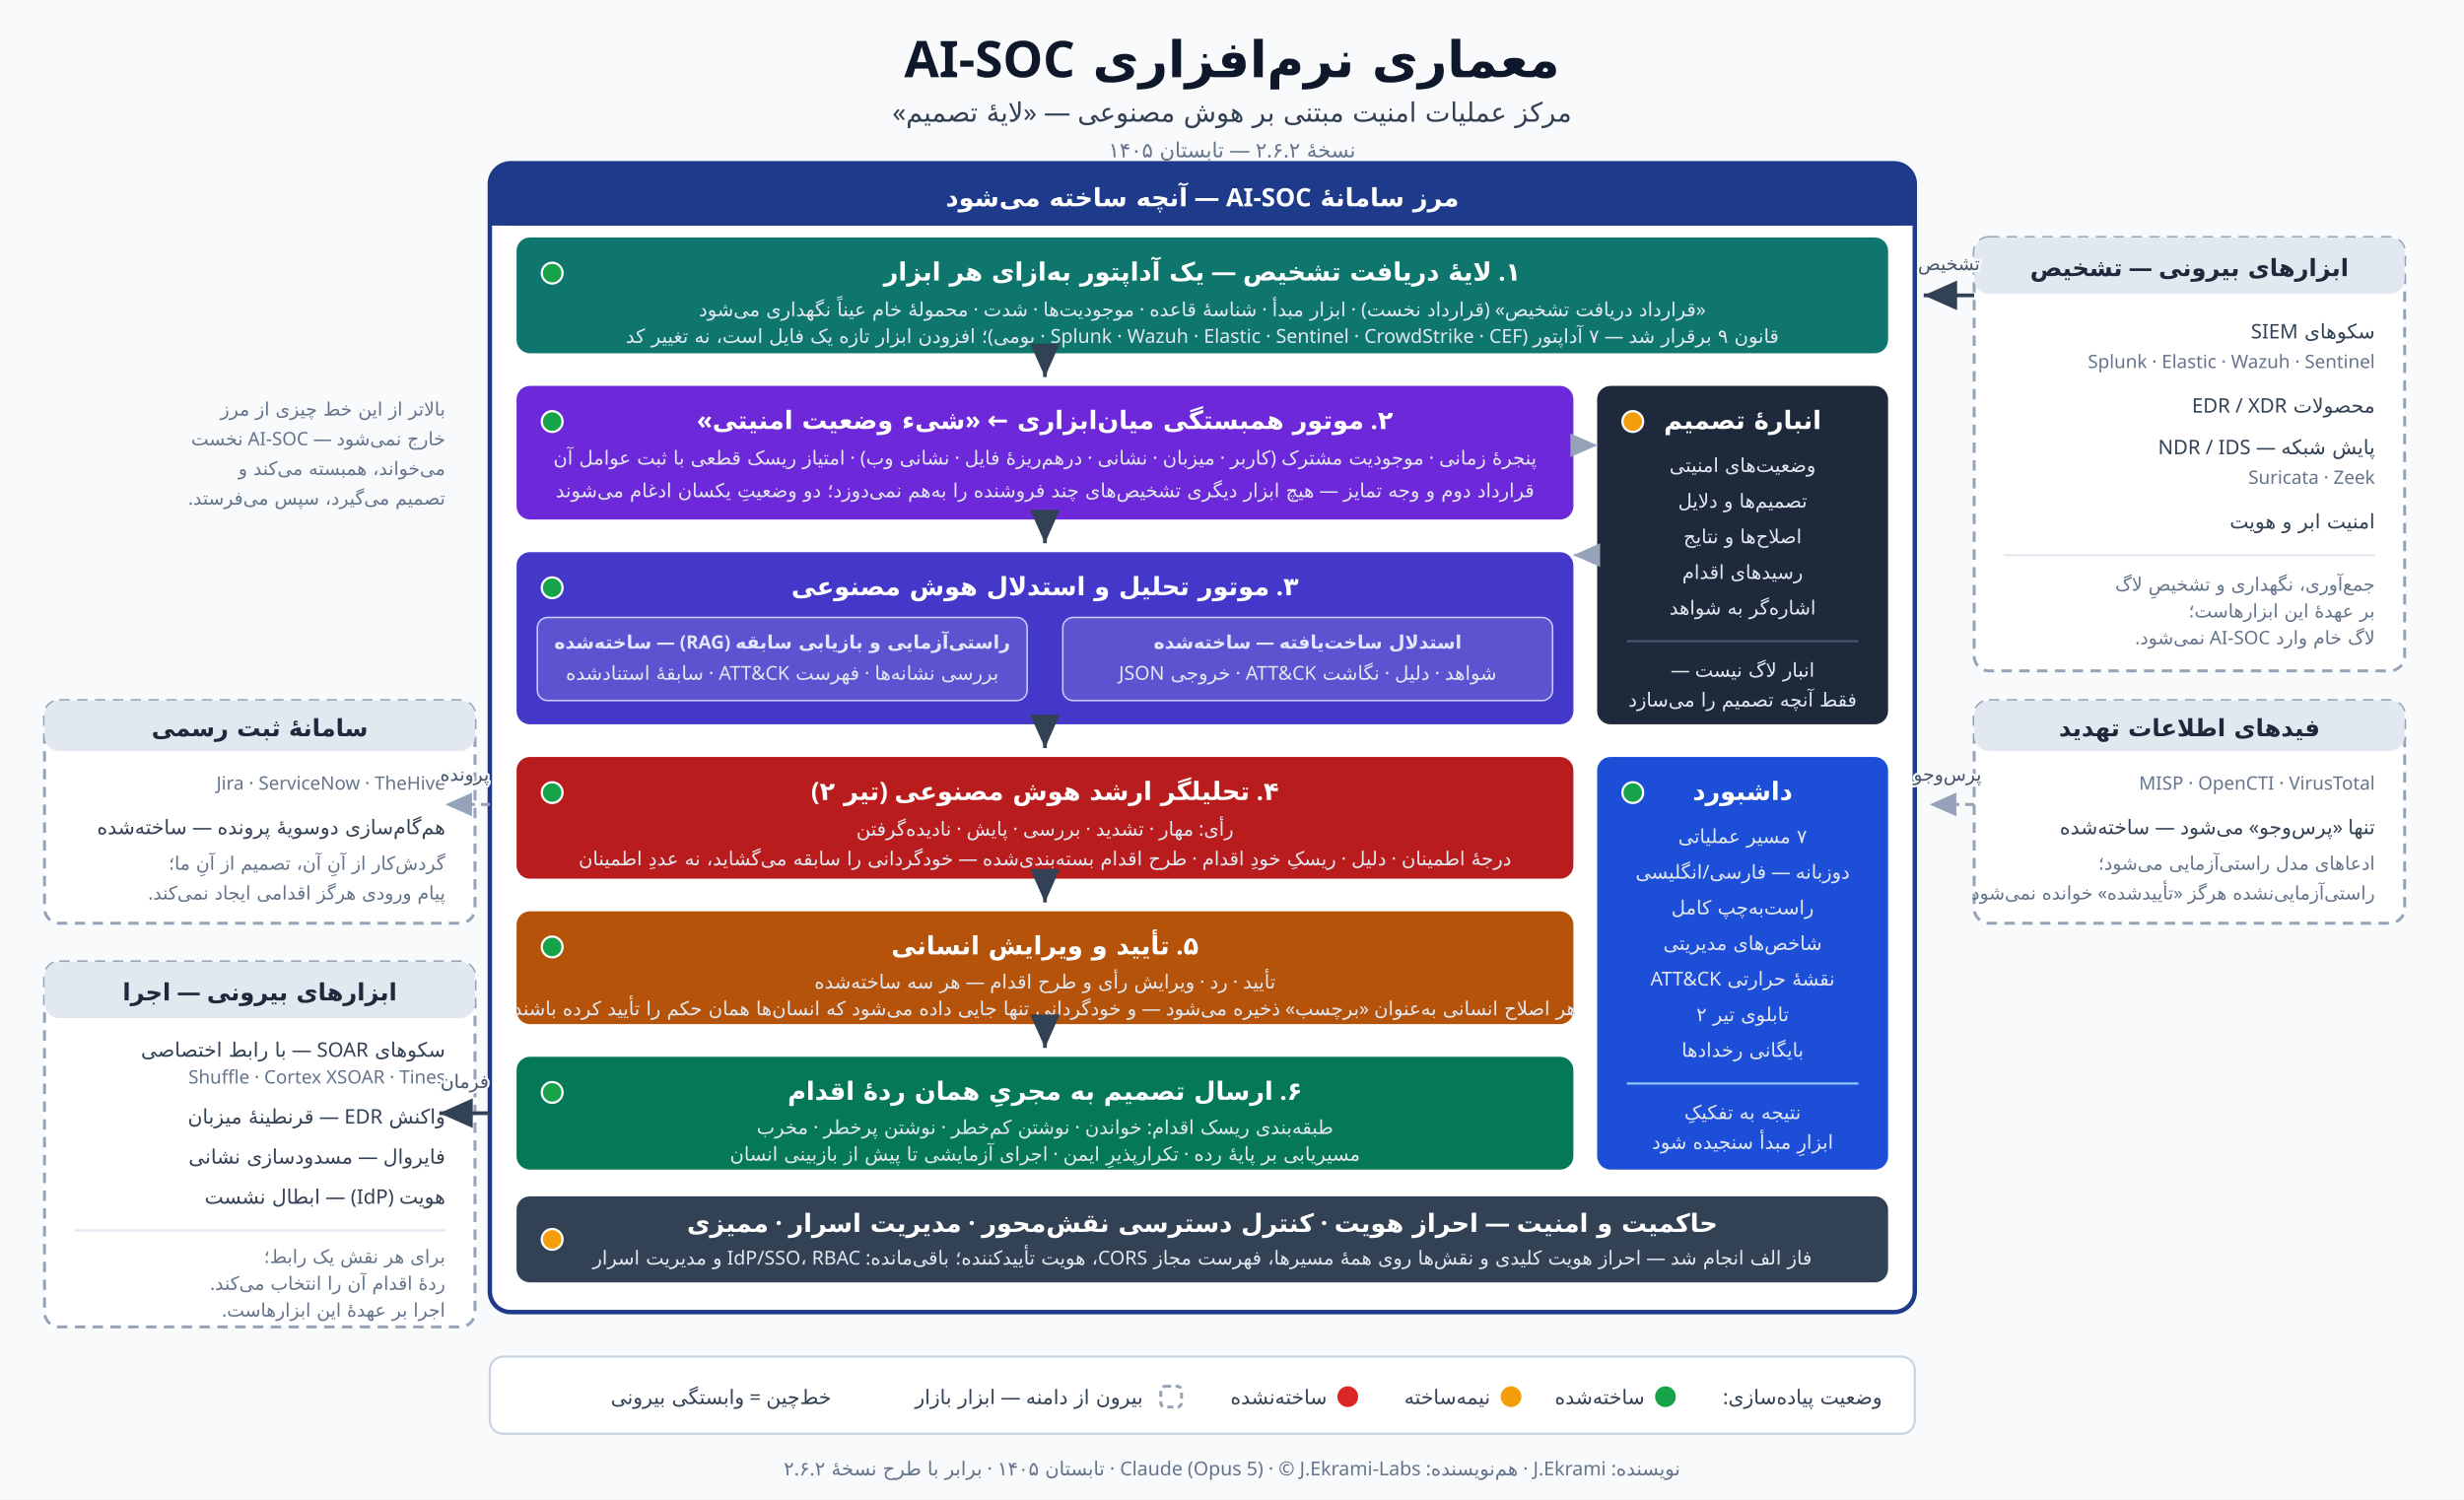
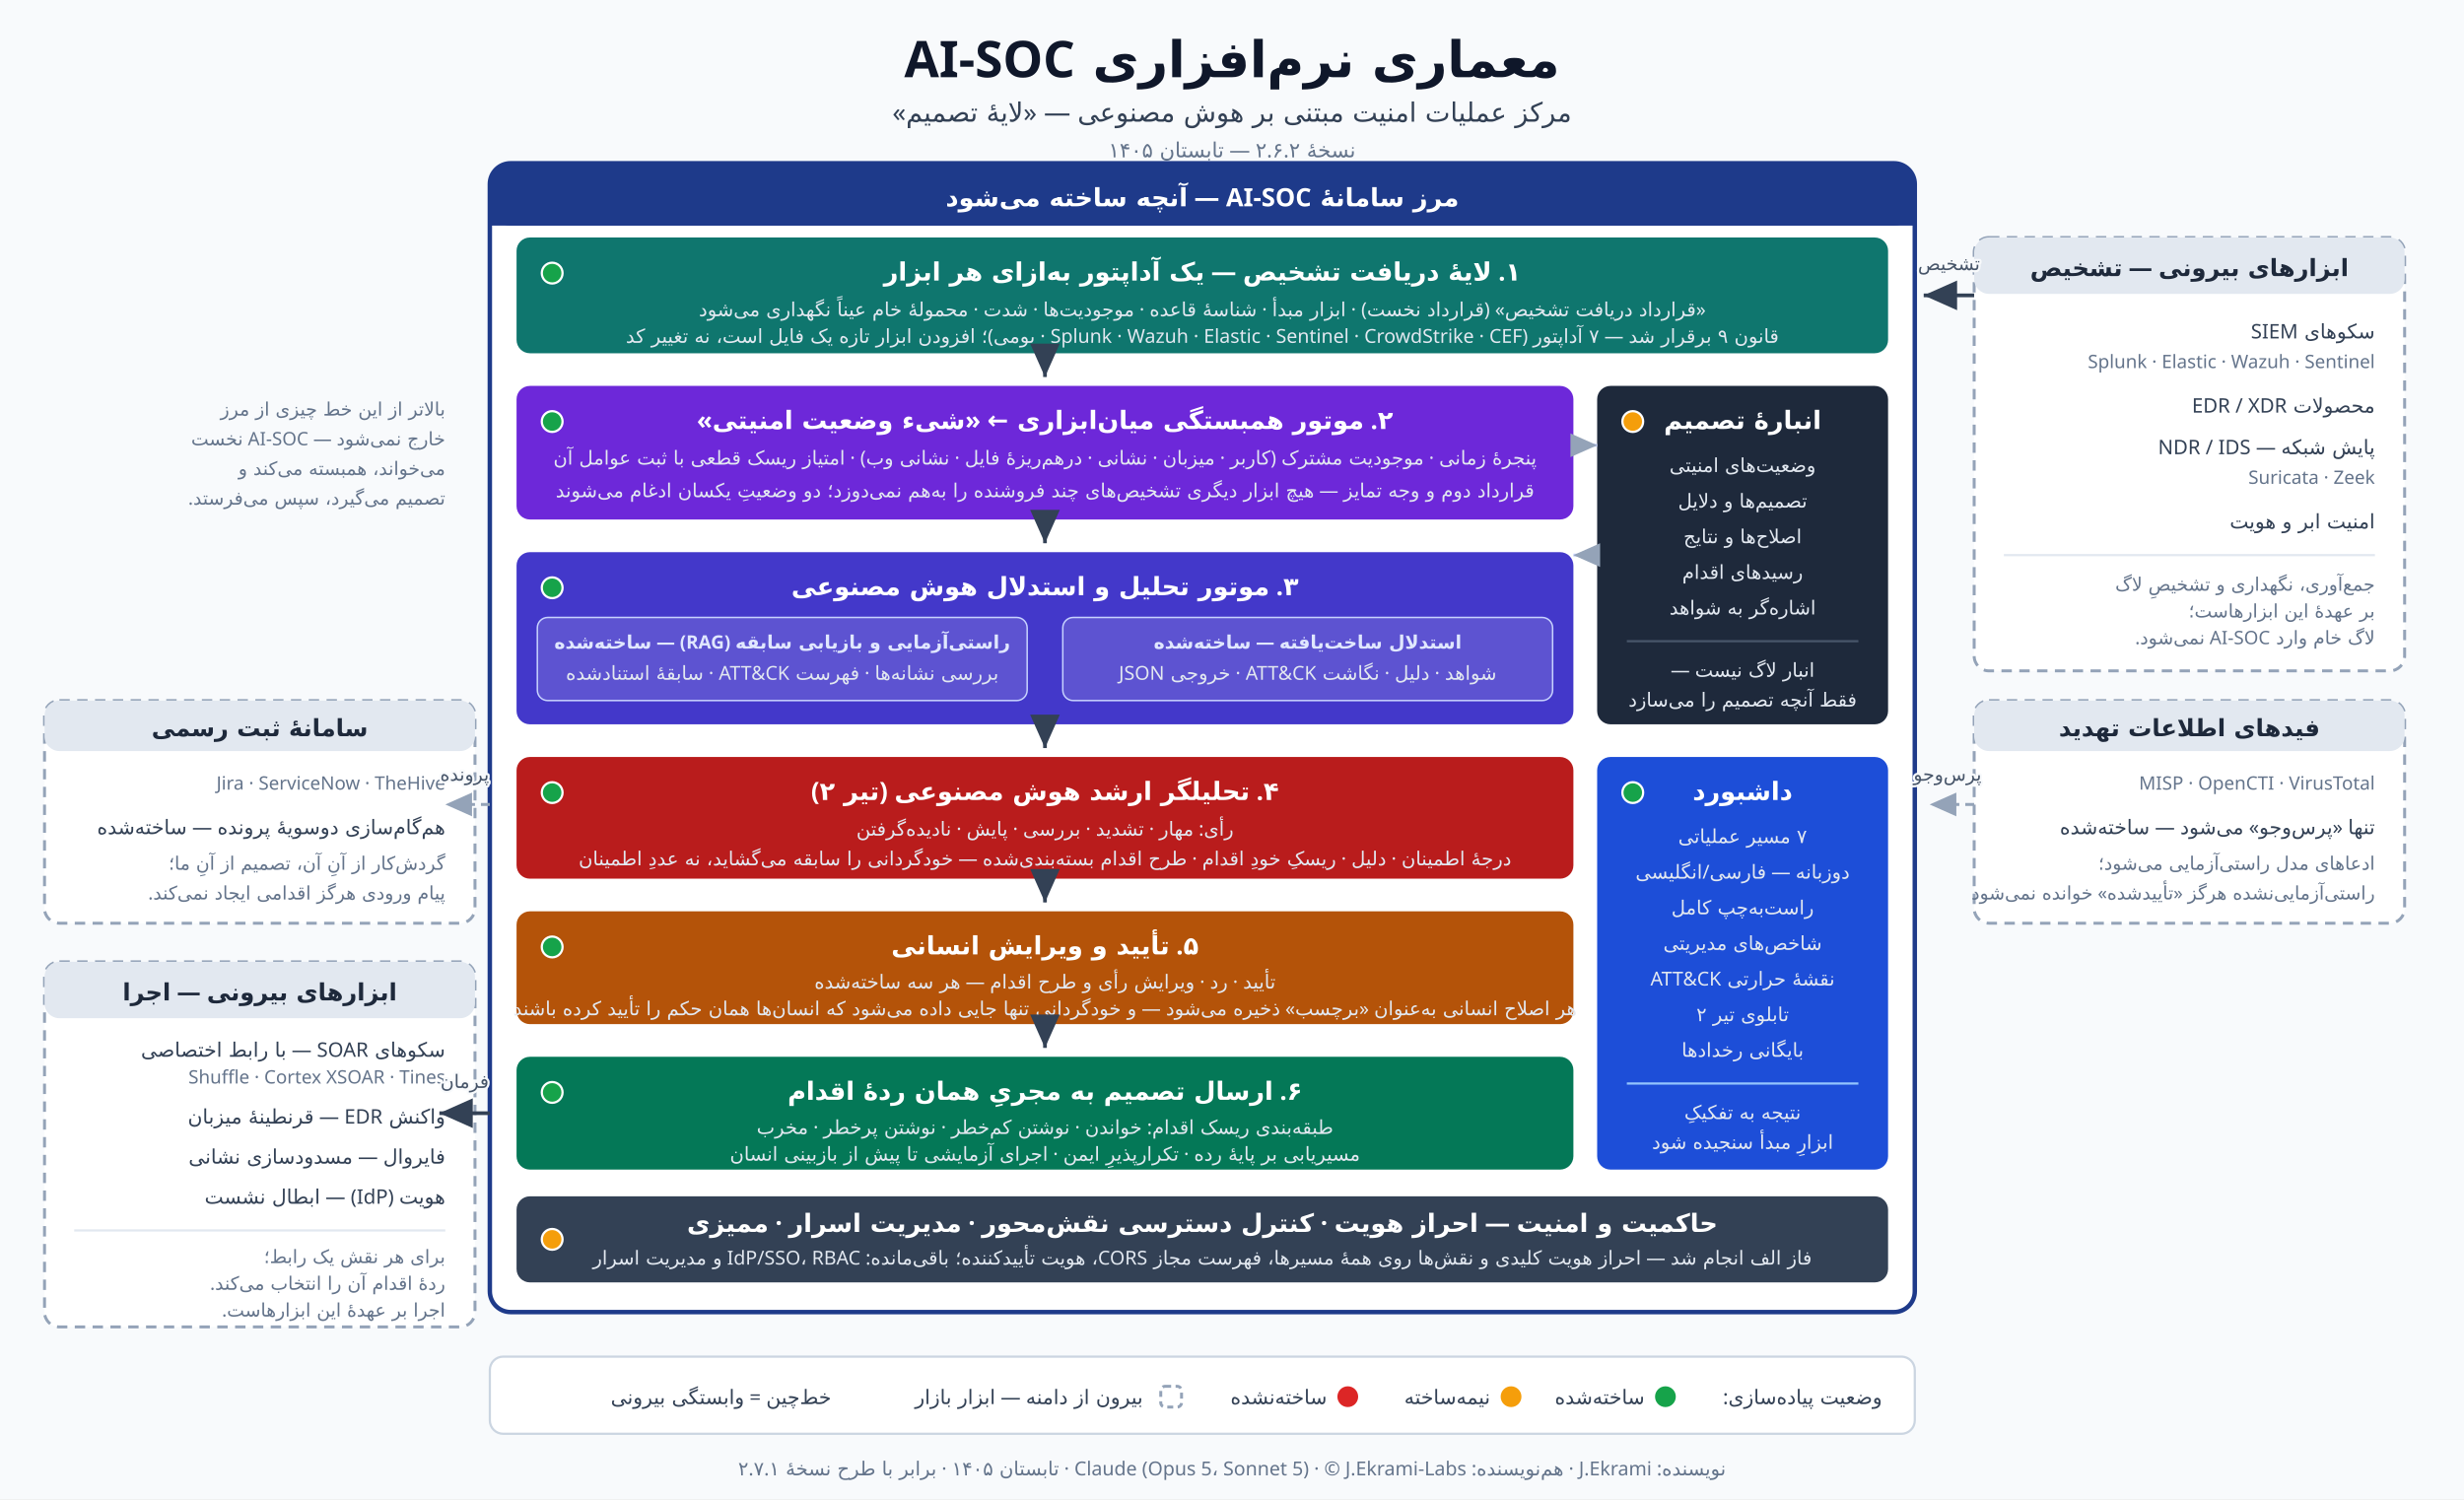
<svg xmlns="http://www.w3.org/2000/svg" viewBox="0 0 1660 1010" width="1660" height="1010" font-family="Vazirmatn, 'Segoe UI', Tahoma, 'Iranian Sans', sans-serif">
  <style>
    text { direction: rtl; }
    .ltr { direction: ltr; unicode-bidi: isolate; }
    .t1 { font-size: 34px; font-weight: 700; fill: #0f172a; }
    .t2 { font-size: 18px; fill: #334155; }
    .t3 { font-size: 14px; fill: #64748b; }
    .box-title { font-size: 17px; font-weight: 700; fill: #ffffff; }
    .box-sub { font-size: 13px; fill: #e2e8f0; }
    .ext-title { font-size: 16px; font-weight: 700; fill: #1e293b; }
    .ext-item { font-size: 13.5px; fill: #334155; }
    .ext-note { font-size: 12.5px; fill: #64748b; }
    .chip { font-size: 12.5px; font-weight: 700; }
    .lbl { font-size: 12.5px; fill: #475569; paint-order: stroke; stroke: #f8fafc; stroke-width: 3px; stroke-linejoin: round; }
    .legend { font-size: 13.5px; fill: #334155; }
    .foot { font-size: 13px; fill: #64748b; }
  </style>
  <defs>
    <marker id="arw" markerWidth="10" markerHeight="10" refX="9" refY="4" orient="auto">
      <path d="M0,0 L9,4 L0,8 z" fill="#334155" />
    </marker>
    <marker id="arwd" markerWidth="10" markerHeight="10" refX="9" refY="4" orient="auto">
      <path d="M0,0 L9,4 L0,8 z" fill="#94a3b8" />
    </marker>
  </defs>
  <rect x="0" y="0" width="1660" height="1010" fill="#f8fafc" />
  <text class="t1" x="830" y="52" text-anchor="middle">معماری نرم‌افزاری AI-SOC</text>
  <text class="t2" x="830" y="82" text-anchor="middle">مرکز عملیات امنیت مبتنی بر هوش مصنوعی — «لایهٔ تصمیم»</text>
  <text class="t3" x="830" y="106" text-anchor="middle">نسخهٔ ۲.۶.۲ — تابستان ۱۴۰۵</text>
  <rect x="1330" y="160" width="290" height="292" rx="10" fill="#ffffff" stroke="#94a3b8" stroke-width="2" stroke-dasharray="7 5" />
  <rect x="1330" y="160" width="290" height="38" rx="10" fill="#e2e8f0" />
  <text class="ext-title" x="1475" y="186" text-anchor="middle">ابزارهای بیرونی — تشخیص</text>
  <text class="ext-item" x="1600" y="228" text-anchor="start">سکوهای SIEM</text>
  <text class="ext-note ltr" x="1600" y="248" text-anchor="end">Splunk · Elastic · Wazuh · Sentinel</text>
  <text class="ext-item" x="1600" y="278" text-anchor="start">محصولات EDR / XDR</text>
  <text class="ext-item" x="1600" y="306" text-anchor="start">پایش شبکه — NDR / IDS</text>
  <text class="ext-note ltr" x="1600" y="326" text-anchor="end">Suricata · Zeek</text>
  <text class="ext-item" x="1600" y="356" text-anchor="start">امنیت ابر و هویت</text>
  <line x1="1350" y1="374" x2="1600" y2="374" stroke="#e2e8f0" stroke-width="1.5" />
  <text class="ext-note" x="1600" y="398" text-anchor="start">جمع‌آوری، نگهداری و تشخیصِ لاگ</text>
  <text class="ext-note" x="1600" y="416" text-anchor="start">بر عهدهٔ این ابزارهاست؛</text>
  <text class="ext-note" x="1600" y="434" text-anchor="start">لاگ خام وارد AI-SOC نمی‌شود.</text>
  <rect x="1330" y="472" width="290" height="150" rx="10" fill="#ffffff" stroke="#94a3b8" stroke-width="2" stroke-dasharray="7 5" />
  <rect x="1330" y="472" width="290" height="34" rx="10" fill="#e2e8f0" />
  <text class="ext-title" x="1475" y="496" text-anchor="middle">فیدهای اطلاعات تهدید</text>
  <text class="ext-note ltr" x="1600" y="532" text-anchor="end">MISP · OpenCTI · VirusTotal</text>
  <text class="ext-item" x="1600" y="562" text-anchor="start">تنها «پرس‌وجو» می‌شود — ساخته‌شده</text>
  <text class="ext-note" x="1600" y="586" text-anchor="start">ادعاهای مدل راستی‌آزمایی می‌شود؛</text>
  <text class="ext-note" x="1600" y="606" text-anchor="start">راستی‌آزمایی‌نشده هرگز «تأییدشده» خوانده نمی‌شود</text>
  <text class="ext-note" x="300" y="280" text-anchor="start">بالاتر از این خط چیزی از مرز</text>
  <text class="ext-note" x="300" y="300" text-anchor="start">خارج نمی‌شود — AI-SOC نخست</text>
  <text class="ext-note" x="300" y="320" text-anchor="start">می‌خواند، همبسته می‌کند و</text>
  <text class="ext-note" x="300" y="340" text-anchor="start">تصمیم می‌گیرد، سپس می‌فرستد.</text>
  <rect x="30" y="648" width="290" height="246" rx="10" fill="#ffffff" stroke="#94a3b8" stroke-width="2" stroke-dasharray="7 5" />
  <rect x="30" y="648" width="290" height="38" rx="10" fill="#e2e8f0" />
  <text class="ext-title" x="175" y="674" text-anchor="middle">ابزارهای بیرونی — اجرا</text>
  <text class="ext-item" x="300" y="712" text-anchor="start">سکوهای SOAR — با رابط اختصاصی</text>
  <text class="ext-note ltr" x="300" y="730" text-anchor="end">Shuffle · Cortex XSOAR · Tines</text>
  <text class="ext-item" x="300" y="757" text-anchor="start">واکنش EDR — قرنطینهٔ میزبان</text>
  <text class="ext-item" x="300" y="784" text-anchor="start">فایروال — مسدودسازی نشانی</text>
  <text class="ext-item" x="300" y="811" text-anchor="start">هویت (IdP) — ابطال نشست</text>
  <line x1="50" y1="829" x2="300" y2="829" stroke="#e2e8f0" stroke-width="1.5" />
  <text class="ext-note" x="300" y="851" text-anchor="start">برای هر نقش یک رابط؛</text>
  <text class="ext-note" x="300" y="869" text-anchor="start">ردهٔ اقدام آن را انتخاب می‌کند.</text>
  <text class="ext-note" x="300" y="887" text-anchor="start">اجرا بر عهدهٔ این ابزارهاست.</text>
  <rect x="30" y="472" width="290" height="150" rx="10" fill="#ffffff" stroke="#94a3b8" stroke-width="2" stroke-dasharray="7 5" />
  <rect x="30" y="472" width="290" height="34" rx="10" fill="#e2e8f0" />
  <text class="ext-title" x="175" y="496" text-anchor="middle">سامانهٔ ثبت رسمی</text>
  <text class="ext-note ltr" x="300" y="532" text-anchor="end">Jira · ServiceNow · TheHive</text>
  <text class="ext-item" x="300" y="562" text-anchor="start">هم‌گام‌سازی دوسویهٔ پرونده — ساخته‌شده</text>
  <text class="ext-note" x="300" y="586" text-anchor="start">گردش‌کار از آنِ آن، تصمیم از آنِ ما؛</text>
  <text class="ext-note" x="300" y="606" text-anchor="start">پیام ورودی هرگز اقدامی ایجاد نمی‌کند.</text>
  <rect x="330" y="110" width="960" height="774" rx="14" fill="#ffffff" stroke="#1e3a8a" stroke-width="3" />
  <rect x="330" y="110" width="960" height="42" rx="14" fill="#1e3a8a" />
  <rect x="330" y="140" width="960" height="12" fill="#1e3a8a" />
  <text class="box-title" x="810" y="139" text-anchor="middle">مرز سامانهٔ AI-SOC — آنچه ساخته می‌شود</text>
  <rect x="348" y="160" width="924" height="78" rx="9" fill="#0f766e" />
  <circle cx="372" cy="184" r="7" fill="#16a34a" stroke="#ffffff" stroke-width="1.5" />
  <text class="box-title" x="810" y="189" text-anchor="middle">۱. لایهٔ دریافت تشخیص — یک آداپتور به‌ازای هر ابزار</text>
  <text class="box-sub" x="810" y="213" text-anchor="middle">«قرارداد دریافت تشخیص» (قرارداد نخست) · ابزار مبدأ · شناسهٔ قاعده · موجودیت‌ها · شدت · محمولهٔ خام عیناً نگهداری می‌شود</text>
  <text class="box-sub" x="810" y="231" text-anchor="middle">قانون ۹ برقرار شد — ۷ آداپتور (Splunk · Wazuh · Elastic · Sentinel · CrowdStrike · CEF · بومی)؛ افزودن ابزار تازه یک فایل است، نه تغییر کد</text>
  <rect x="348" y="260" width="712" height="90" rx="9" fill="#6d28d9" />
  <circle cx="372" cy="284" r="7" fill="#16a34a" stroke="#ffffff" stroke-width="1.5" />
  <text class="box-title" x="704" y="289" text-anchor="middle">۲. موتور همبستگی میان‌ابزاری ← «شیء وضعیت امنیتی»</text>
  <text class="box-sub" x="704" y="313" text-anchor="middle">پنجرهٔ زمانی · موجودیت مشترک (کاربر · میزبان · نشانی · درهم‌ریزهٔ فایل · نشانی وب) · امتیاز ریسک قطعی با ثبت عوامل آن</text>
  <text class="box-sub" x="704" y="335" text-anchor="middle">قرارداد دوم و وجه تمایز — هیچ ابزار دیگری تشخیص‌های چند فروشنده را به‌هم نمی‌دوزد؛ دو وضعیتِ یکسان ادغام می‌شوند</text>
  <rect x="348" y="372" width="712" height="116" rx="9" fill="#4338ca" />
  <circle cx="372" cy="396" r="7" fill="#16a34a" stroke="#ffffff" stroke-width="1.5" />
  <text class="box-title" x="704" y="401" text-anchor="middle">۳. موتور تحلیل و استدلال هوش مصنوعی</text>
  <rect x="716" y="416" width="330" height="56" rx="7" fill="#ffffff" fill-opacity="0.14" stroke="#c7d2fe" stroke-width="1" />
  <text class="chip" x="881" y="437" text-anchor="middle" fill="#e0e7ff">استدلال ساخت‌یافته — ساخته‌شده</text>
  <text class="box-sub" x="881" y="458" text-anchor="middle">شواهد · دلیل · نگاشت ATT&amp;CK · خروجی JSON</text>
  <rect x="362" y="416" width="330" height="56" rx="7" fill="#ffffff" fill-opacity="0.14" stroke="#c7d2fe" stroke-width="1" />
  <text class="chip" x="527" y="437" text-anchor="middle" fill="#e0e7ff">راستی‌آزمایی و بازیابی سابقه (RAG) — ساخته‌شده</text>
  <text class="box-sub" x="527" y="458" text-anchor="middle">بررسی نشانه‌ها · فهرست ATT&amp;CK · سابقهٔ استنادشده</text>
  <rect x="348" y="510" width="712" height="82" rx="9" fill="#b91c1c" />
  <circle cx="372" cy="534" r="7" fill="#16a34a" stroke="#ffffff" stroke-width="1.5" />
  <text class="box-title" x="704" y="539" text-anchor="middle">۴. تحلیلگر ارشد هوش مصنوعی (تیر ۲)</text>
  <text class="box-sub" x="704" y="563" text-anchor="middle">رأی: مهار · تشدید · بررسی · پایش · نادیده‌گرفتن</text>
  <text class="box-sub" x="704" y="583" text-anchor="middle">درجهٔ اطمینان · دلیل · ریسکِ خودِ اقدام · طرح اقدام بسته‌بندی‌شده — خودگردانی را سابقه می‌گشاید، نه عددِ اطمینان</text>
  <rect x="348" y="614" width="712" height="76" rx="9" fill="#b45309" />
  <circle cx="372" cy="638" r="7" fill="#16a34a" stroke="#ffffff" stroke-width="1.5" />
  <text class="box-title" x="704" y="643" text-anchor="middle">۵. تأیید و ویرایش انسانی</text>
  <text class="box-sub" x="704" y="666" text-anchor="middle">تأیید · رد · ویرایش رأی و طرح اقدام — هر سه ساخته‌شده</text>
  <text class="box-sub" x="704" y="684" text-anchor="middle">هر اصلاح انسانی به‌عنوان «برچسب» ذخیره می‌شود — و خودگردانی تنها جایی داده می‌شود که انسان‌ها همان حکم را تأیید کرده باشند</text>
  <rect x="348" y="712" width="712" height="76" rx="9" fill="#047857" />
  <circle cx="372" cy="736" r="7" fill="#16a34a" stroke="#ffffff" stroke-width="1.5" />
  <text class="box-title" x="704" y="741" text-anchor="middle">۶. ارسال تصمیم به مجریِ همان ردهٔ اقدام</text>
  <text class="box-sub" x="704" y="764" text-anchor="middle">طبقه‌بندی ریسک اقدام: خواندن · نوشتن کم‌خطر · نوشتن پرخطر · مخرب</text>
  <text class="box-sub" x="704" y="782" text-anchor="middle">مسیریابی بر پایهٔ رده · تکرارپذیرِ ایمن · اجرای آزمایشی تا پیش از بازبینی انسان</text>
  <rect x="1076" y="260" width="196" height="228" rx="9" fill="#1e293b" />
  <circle cx="1100" cy="284" r="7" fill="#f59e0b" stroke="#ffffff" stroke-width="1.5" />
  <text class="box-title" x="1174" y="289" text-anchor="middle">انبارهٔ تصمیم</text>
  <text class="box-sub" x="1174" y="318" text-anchor="middle">وضعیت‌های امنیتی</text>
  <text class="box-sub" x="1174" y="342" text-anchor="middle">تصمیم‌ها و دلایل</text>
  <text class="box-sub" x="1174" y="366" text-anchor="middle">اصلاح‌ها و نتایج</text>
  <text class="box-sub" x="1174" y="390" text-anchor="middle">رسیدهای اقدام</text>
  <text class="box-sub" x="1174" y="414" text-anchor="middle">اشاره‌گر به شواهد</text>
  <line x1="1096" y1="432" x2="1252" y2="432" stroke="#475569" stroke-width="1.5" />
  <text class="box-sub" x="1174" y="456" text-anchor="middle">انبار لاگ نیست —</text>
  <text class="box-sub" x="1174" y="476" text-anchor="middle">فقط آنچه تصمیم را می‌سازد</text>
  <rect x="1076" y="510" width="196" height="278" rx="9" fill="#1d4ed8" />
  <circle cx="1100" cy="534" r="7" fill="#16a34a" stroke="#ffffff" stroke-width="1.5" />
  <text class="box-title" x="1174" y="539" text-anchor="middle">داشبورد</text>
  <text class="box-sub" x="1174" y="568" text-anchor="middle">۷ مسیر عملیاتی</text>
  <text class="box-sub" x="1174" y="592" text-anchor="middle">دوزبانه — فارسی/انگلیسی</text>
  <text class="box-sub" x="1174" y="616" text-anchor="middle">راست‌به‌چپ کامل</text>
  <text class="box-sub" x="1174" y="640" text-anchor="middle">شاخص‌های مدیریتی</text>
  <text class="box-sub" x="1174" y="664" text-anchor="middle">نقشهٔ حرارتی ATT&amp;CK</text>
  <text class="box-sub" x="1174" y="688" text-anchor="middle">تابلوی تیر ۲</text>
  <text class="box-sub" x="1174" y="712" text-anchor="middle">بایگانی رخدادها</text>
  <line x1="1096" y1="730" x2="1252" y2="730" stroke="#93c5fd" stroke-width="1.5" />
  <text class="box-sub" x="1174" y="754" text-anchor="middle">نتیجه به تفکیکِ</text>
  <text class="box-sub" x="1174" y="774" text-anchor="middle">ابزارِ مبدأ سنجیده شود</text>
  <rect x="348" y="806" width="924" height="58" rx="9" fill="#334155" />
  <circle cx="372" cy="835" r="7" fill="#f59e0b" stroke="#ffffff" stroke-width="1.5" />
  <text class="box-title" x="810" y="830" text-anchor="middle">حاکمیت و امنیت — احراز هویت · کنترل دسترسی نقش‌محور · مدیریت اسرار · ممیزی</text>
  <text class="box-sub" x="810" y="852" text-anchor="middle">فاز الف انجام شد — احراز هویت کلیدی و نقش‌ها روی همهٔ مسیرها، فهرست مجاز CORS، هویت تأییدکننده؛ باقی‌مانده: IdP/SSO، RBAC و مدیریت اسرار</text>
  <line x1="1330" y1="199" x2="1296" y2="199" stroke="#334155" stroke-width="2.5" marker-end="url(#arw)" />
  <text class="lbl" x="1313" y="182" text-anchor="middle">تشخیص</text>
  <line x1="704" y1="238" x2="704" y2="254" stroke="#334155" stroke-width="2.5" marker-end="url(#arw)" />
  <line x1="704" y1="350" x2="704" y2="366" stroke="#334155" stroke-width="2.5" marker-end="url(#arw)" />
  <line x1="704" y1="488" x2="704" y2="504" stroke="#334155" stroke-width="2.5" marker-end="url(#arw)" />
  <line x1="704" y1="592" x2="704" y2="608" stroke="#334155" stroke-width="2.5" marker-end="url(#arw)" />
  <line x1="704" y1="690" x2="704" y2="706" stroke="#334155" stroke-width="2.5" marker-end="url(#arw)" />
  <line x1="330" y1="750" x2="296" y2="750" stroke="#334155" stroke-width="2.5" marker-end="url(#arw)" />
  <text class="lbl" x="313" y="733" text-anchor="middle">فرمان</text>
  <path d="M1330 542 L1300 542" stroke="#94a3b8" stroke-width="2" stroke-dasharray="6 4" marker-end="url(#arwd)" />
  <text class="lbl" x="1312" y="526" text-anchor="middle">پرس‌وجو</text>
  <path d="M330 542 L300 542" stroke="#94a3b8" stroke-width="2" stroke-dasharray="6 4" marker-end="url(#arwd)" />
  <text class="lbl" x="313" y="526" text-anchor="middle">پرونده</text>
  <path d="M1076 374 L1060 374" stroke="#c7d2fe" stroke-width="2" stroke-dasharray="6 4" marker-end="url(#arwd)" />
  <path d="M1060 300 L1076 300" stroke="#c7d2fe" stroke-width="2" stroke-dasharray="6 4" marker-end="url(#arwd)" />
  <rect x="330" y="914" width="960" height="52" rx="9" fill="#ffffff" stroke="#cbd5e1" stroke-width="1.5" />
  <text class="legend" x="1268" y="946" text-anchor="start">وضعیت پیاده‌سازی:</text>
  <circle cx="1122" cy="941" r="7" fill="#16a34a" />
  <text class="legend" x="1108" y="946" text-anchor="start">ساخته‌شده</text>
  <circle cx="1018" cy="941" r="7" fill="#f59e0b" />
  <text class="legend" x="1004" y="946" text-anchor="start">نیمه‌ساخته</text>
  <circle cx="908" cy="941" r="7" fill="#dc2626" />
  <text class="legend" x="894" y="946" text-anchor="start">ساخته‌نشده</text>
  <rect x="782" y="934" width="14" height="14" rx="3" fill="#ffffff" stroke="#94a3b8" stroke-width="2" stroke-dasharray="4 3" />
  <text class="legend" x="770" y="946" text-anchor="start">بیرون از دامنه — ابزار بازار</text>
  <text class="legend" x="560" y="946" text-anchor="start">خط‌چین = وابستگی بیرونی</text>
-   <text class="foot" x="830" y="994" text-anchor="middle">نویسنده: J.Ekrami · هم‌نویسنده: Claude (Opus 5) · © J.Ekrami-Labs · تابستان ۱۴۰۵ · برابر با طرح نسخهٔ ۲.۶.۲</text>
+   <text class="foot" x="830" y="994" text-anchor="middle">نویسنده: J.Ekrami · هم‌نویسنده: Claude (Opus 5، Sonnet 5) · © J.Ekrami-Labs · تابستان ۱۴۰۵ · برابر با طرح نسخهٔ ۲.۷.۱</text>
</svg>
